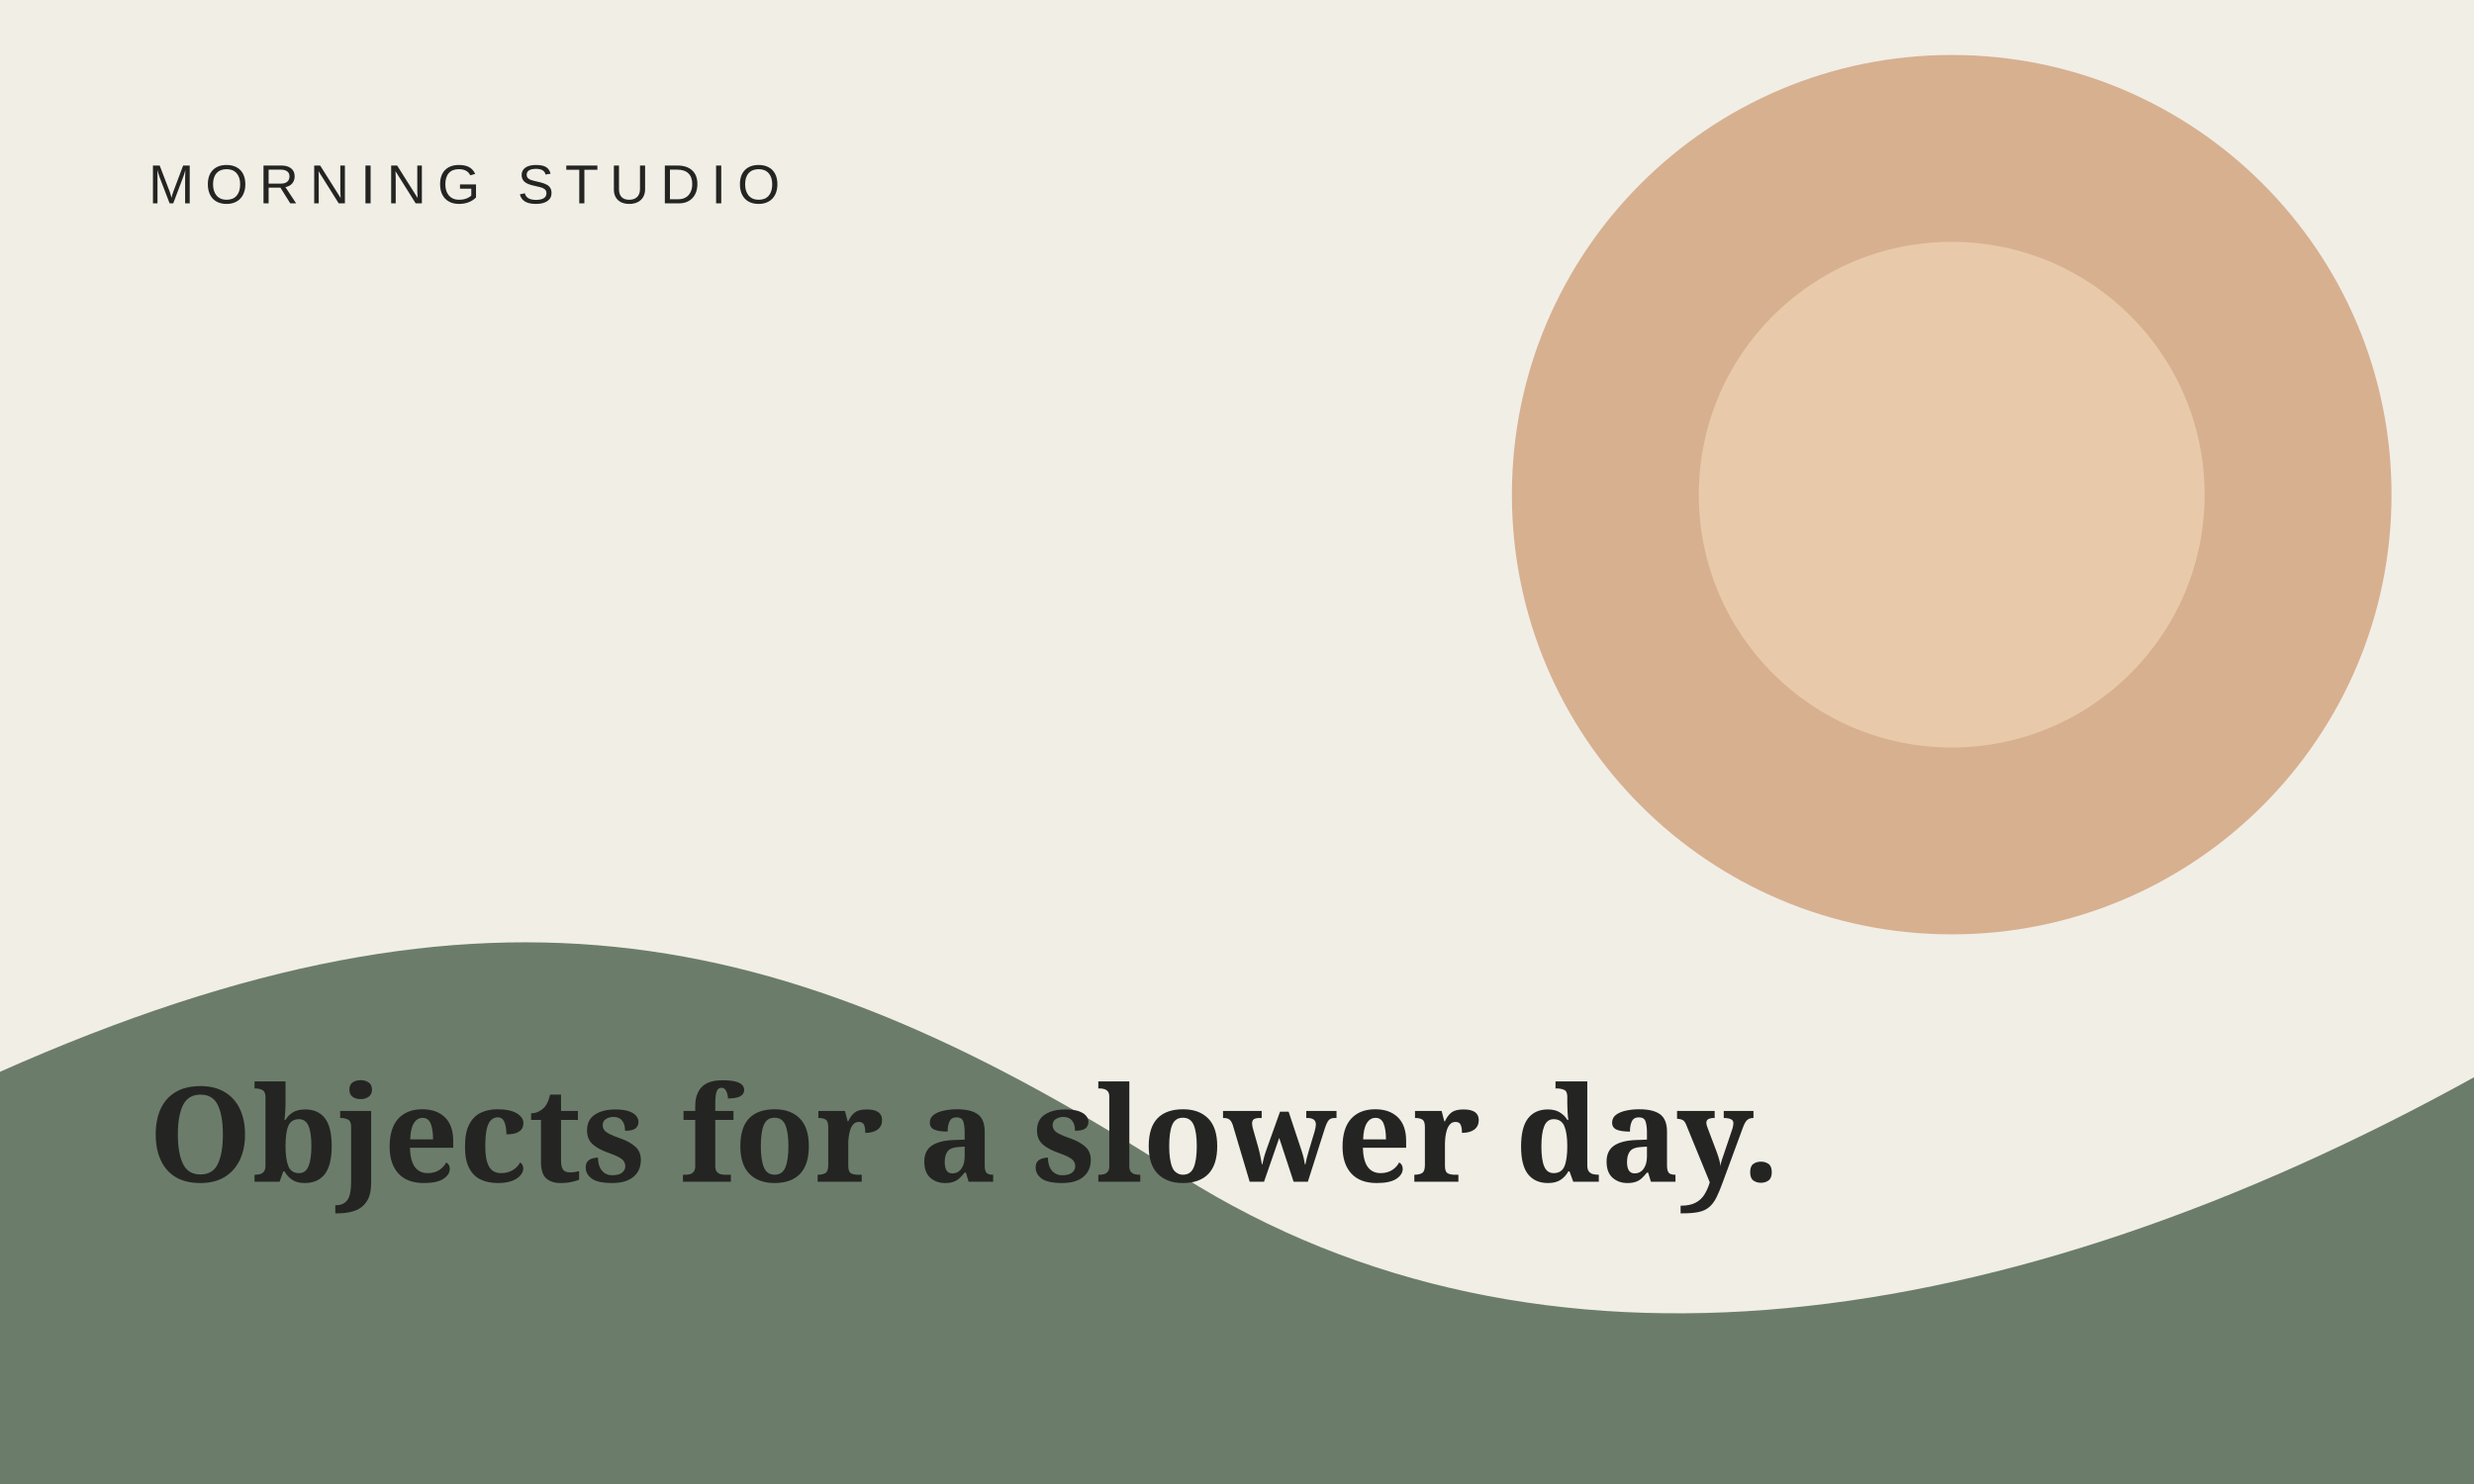
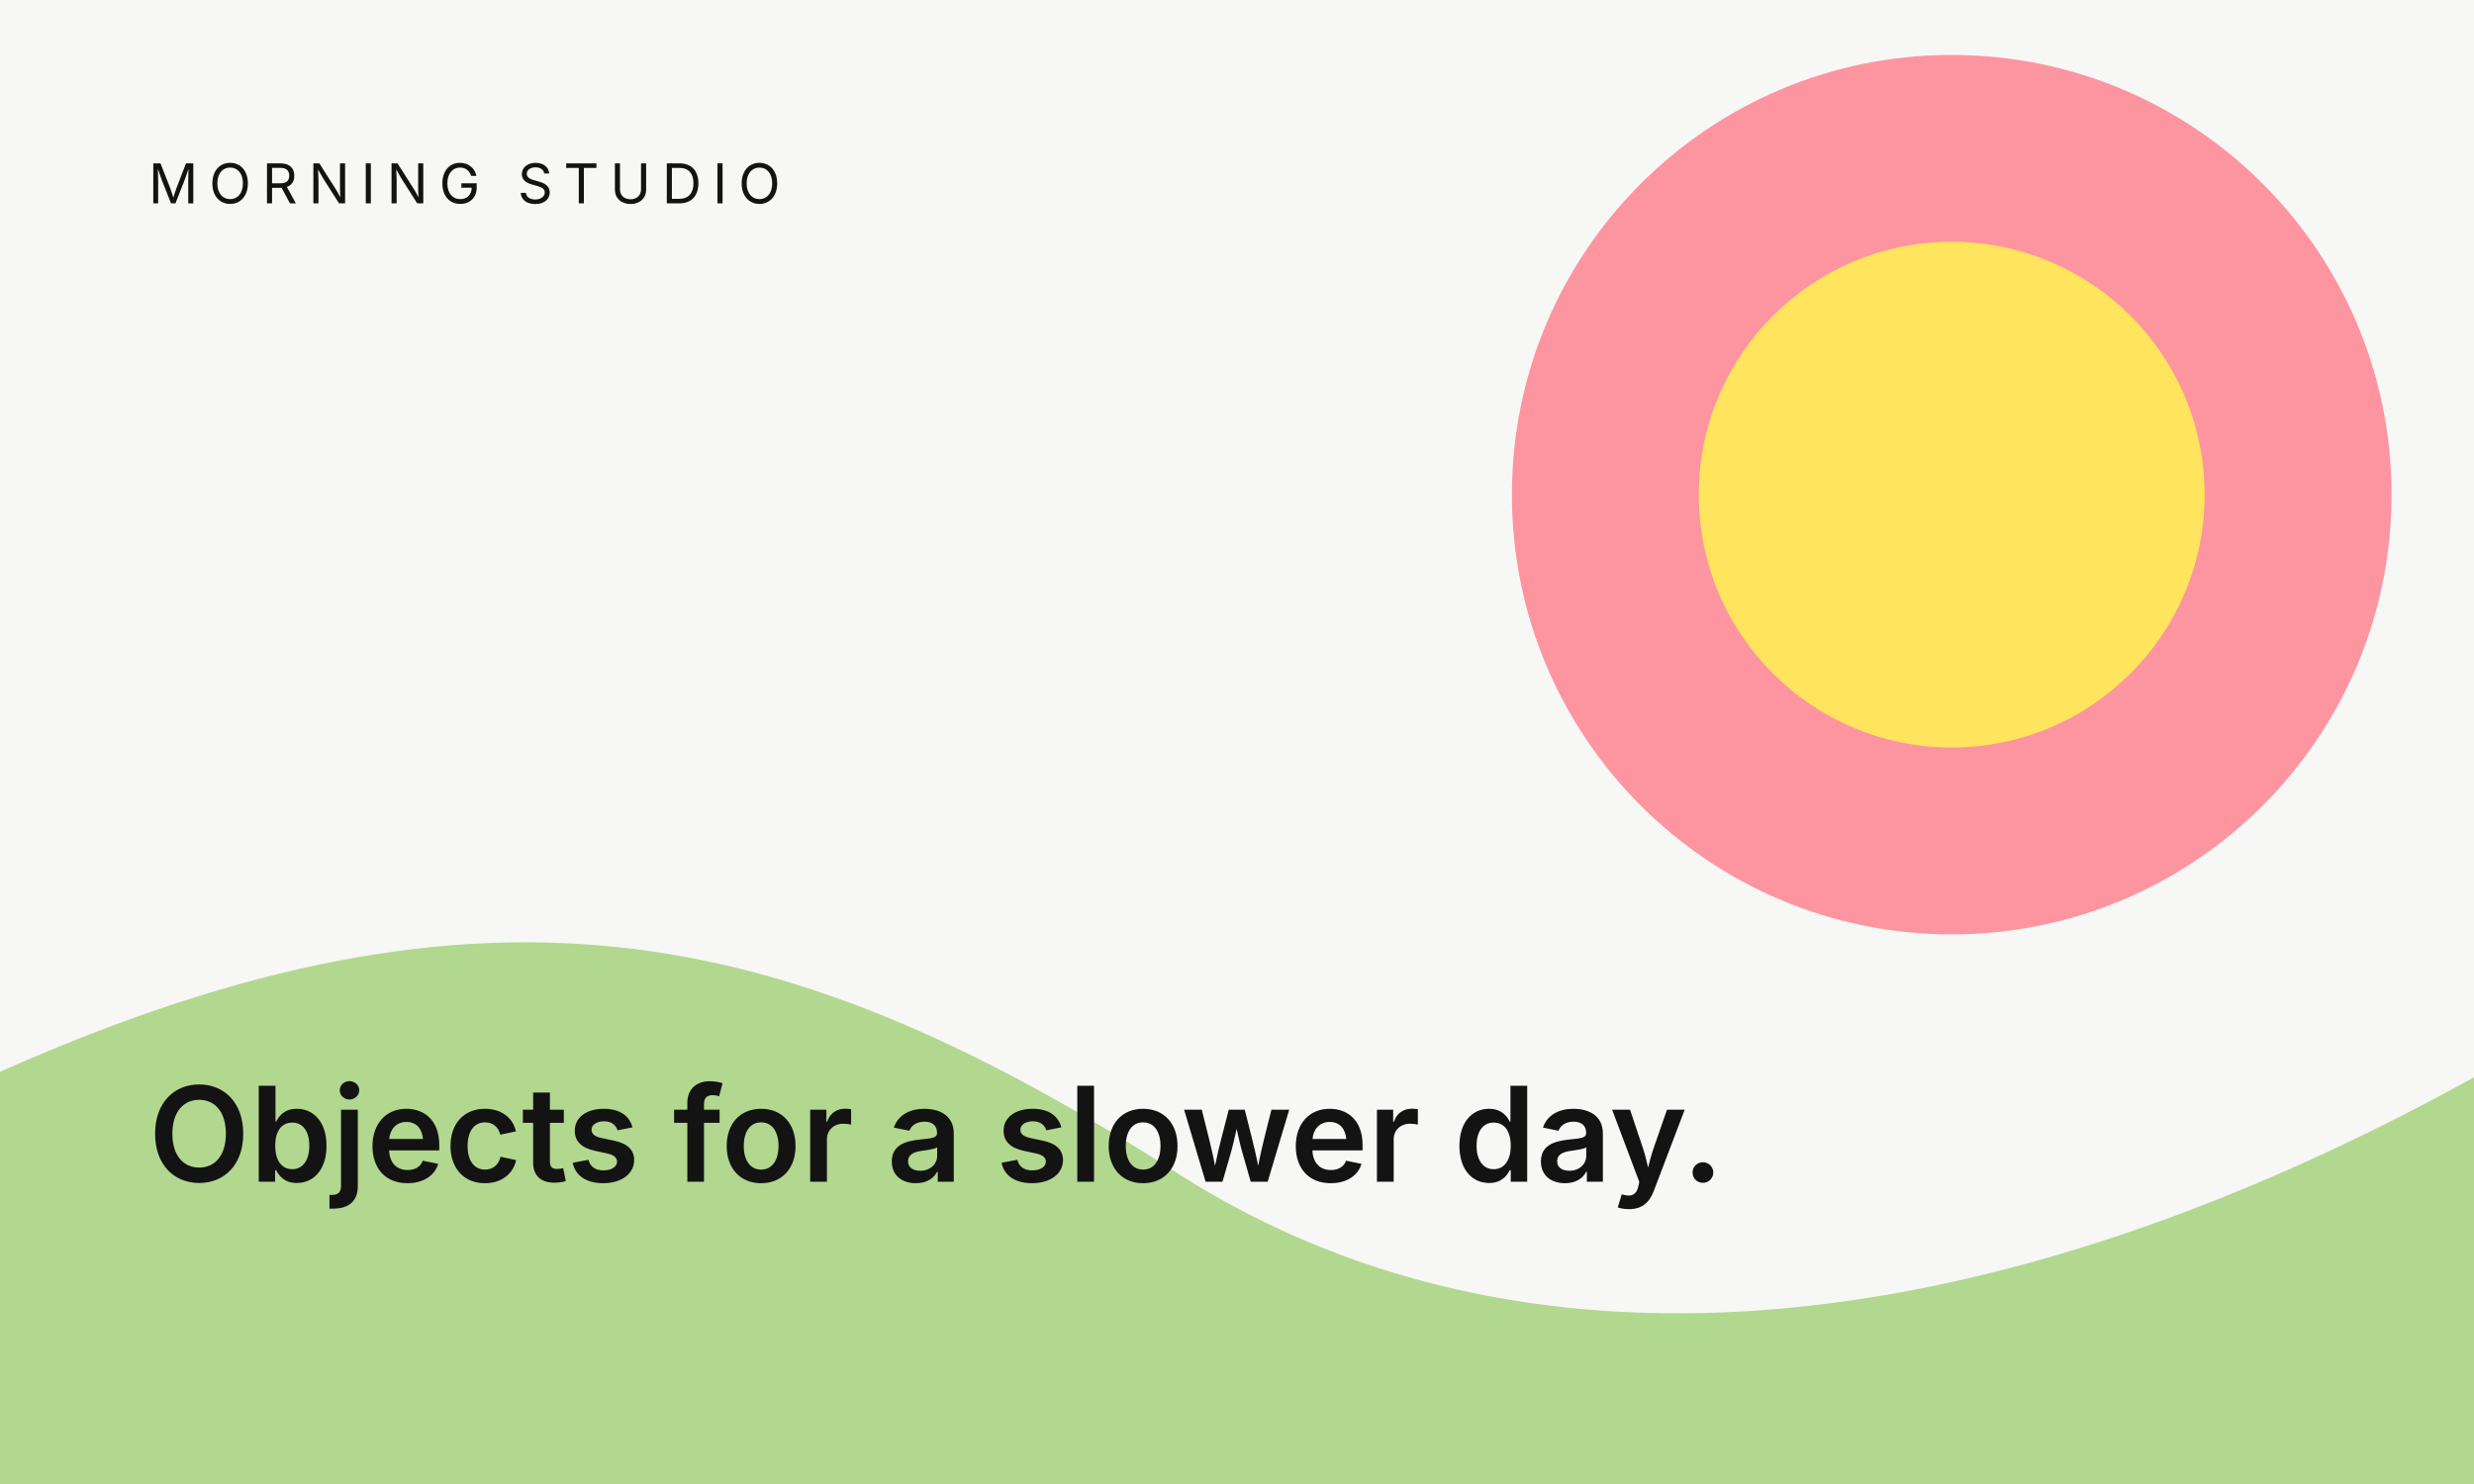
<svg xmlns="http://www.w3.org/2000/svg" viewBox="0 0 900 540">
-   <rect width="900" height="540" fill="#f1eee6" />
-   <circle cx="710" cy="180" r="160" fill="#d7b090" />
-   <circle cx="710" cy="180" r="92" fill="#e8caaa" />
-   <path d="M0 390c180-80 290-52 430 38 130 82 300 58 470-36v148H0z" fill="#6b7d6a" />
-   <text x="54" y="74" fill="#242522" font-family="Arial" font-size="20" letter-spacing="4">MORNING STUDIO</text>
-   <text x="54" y="430" fill="#242522" font-family="Georgia" font-size="48" font-weight="700">Objects for a slower day.</text>
+   <rect width="900" height="540" fill="#F7F7F5" />
+   <circle cx="710" cy="180" r="160" fill="#FD95A0" />
+   <circle cx="710" cy="180" r="92" fill="#FFE45E" />
+   <path d="M0 390c180-80 290-52 430 38 130 82 300 58 470-36v148H0z" fill="#B2D78F" />
+   <text x="54" y="74" fill="#141313" font-family="Inter, Arial, sans-serif" font-size="20" letter-spacing="4">MORNING STUDIO</text>
+   <text x="54" y="430" fill="#141313" font-family="Inter, Arial, sans-serif" font-size="48" font-weight="600">Objects for a slower day.</text>
</svg>
